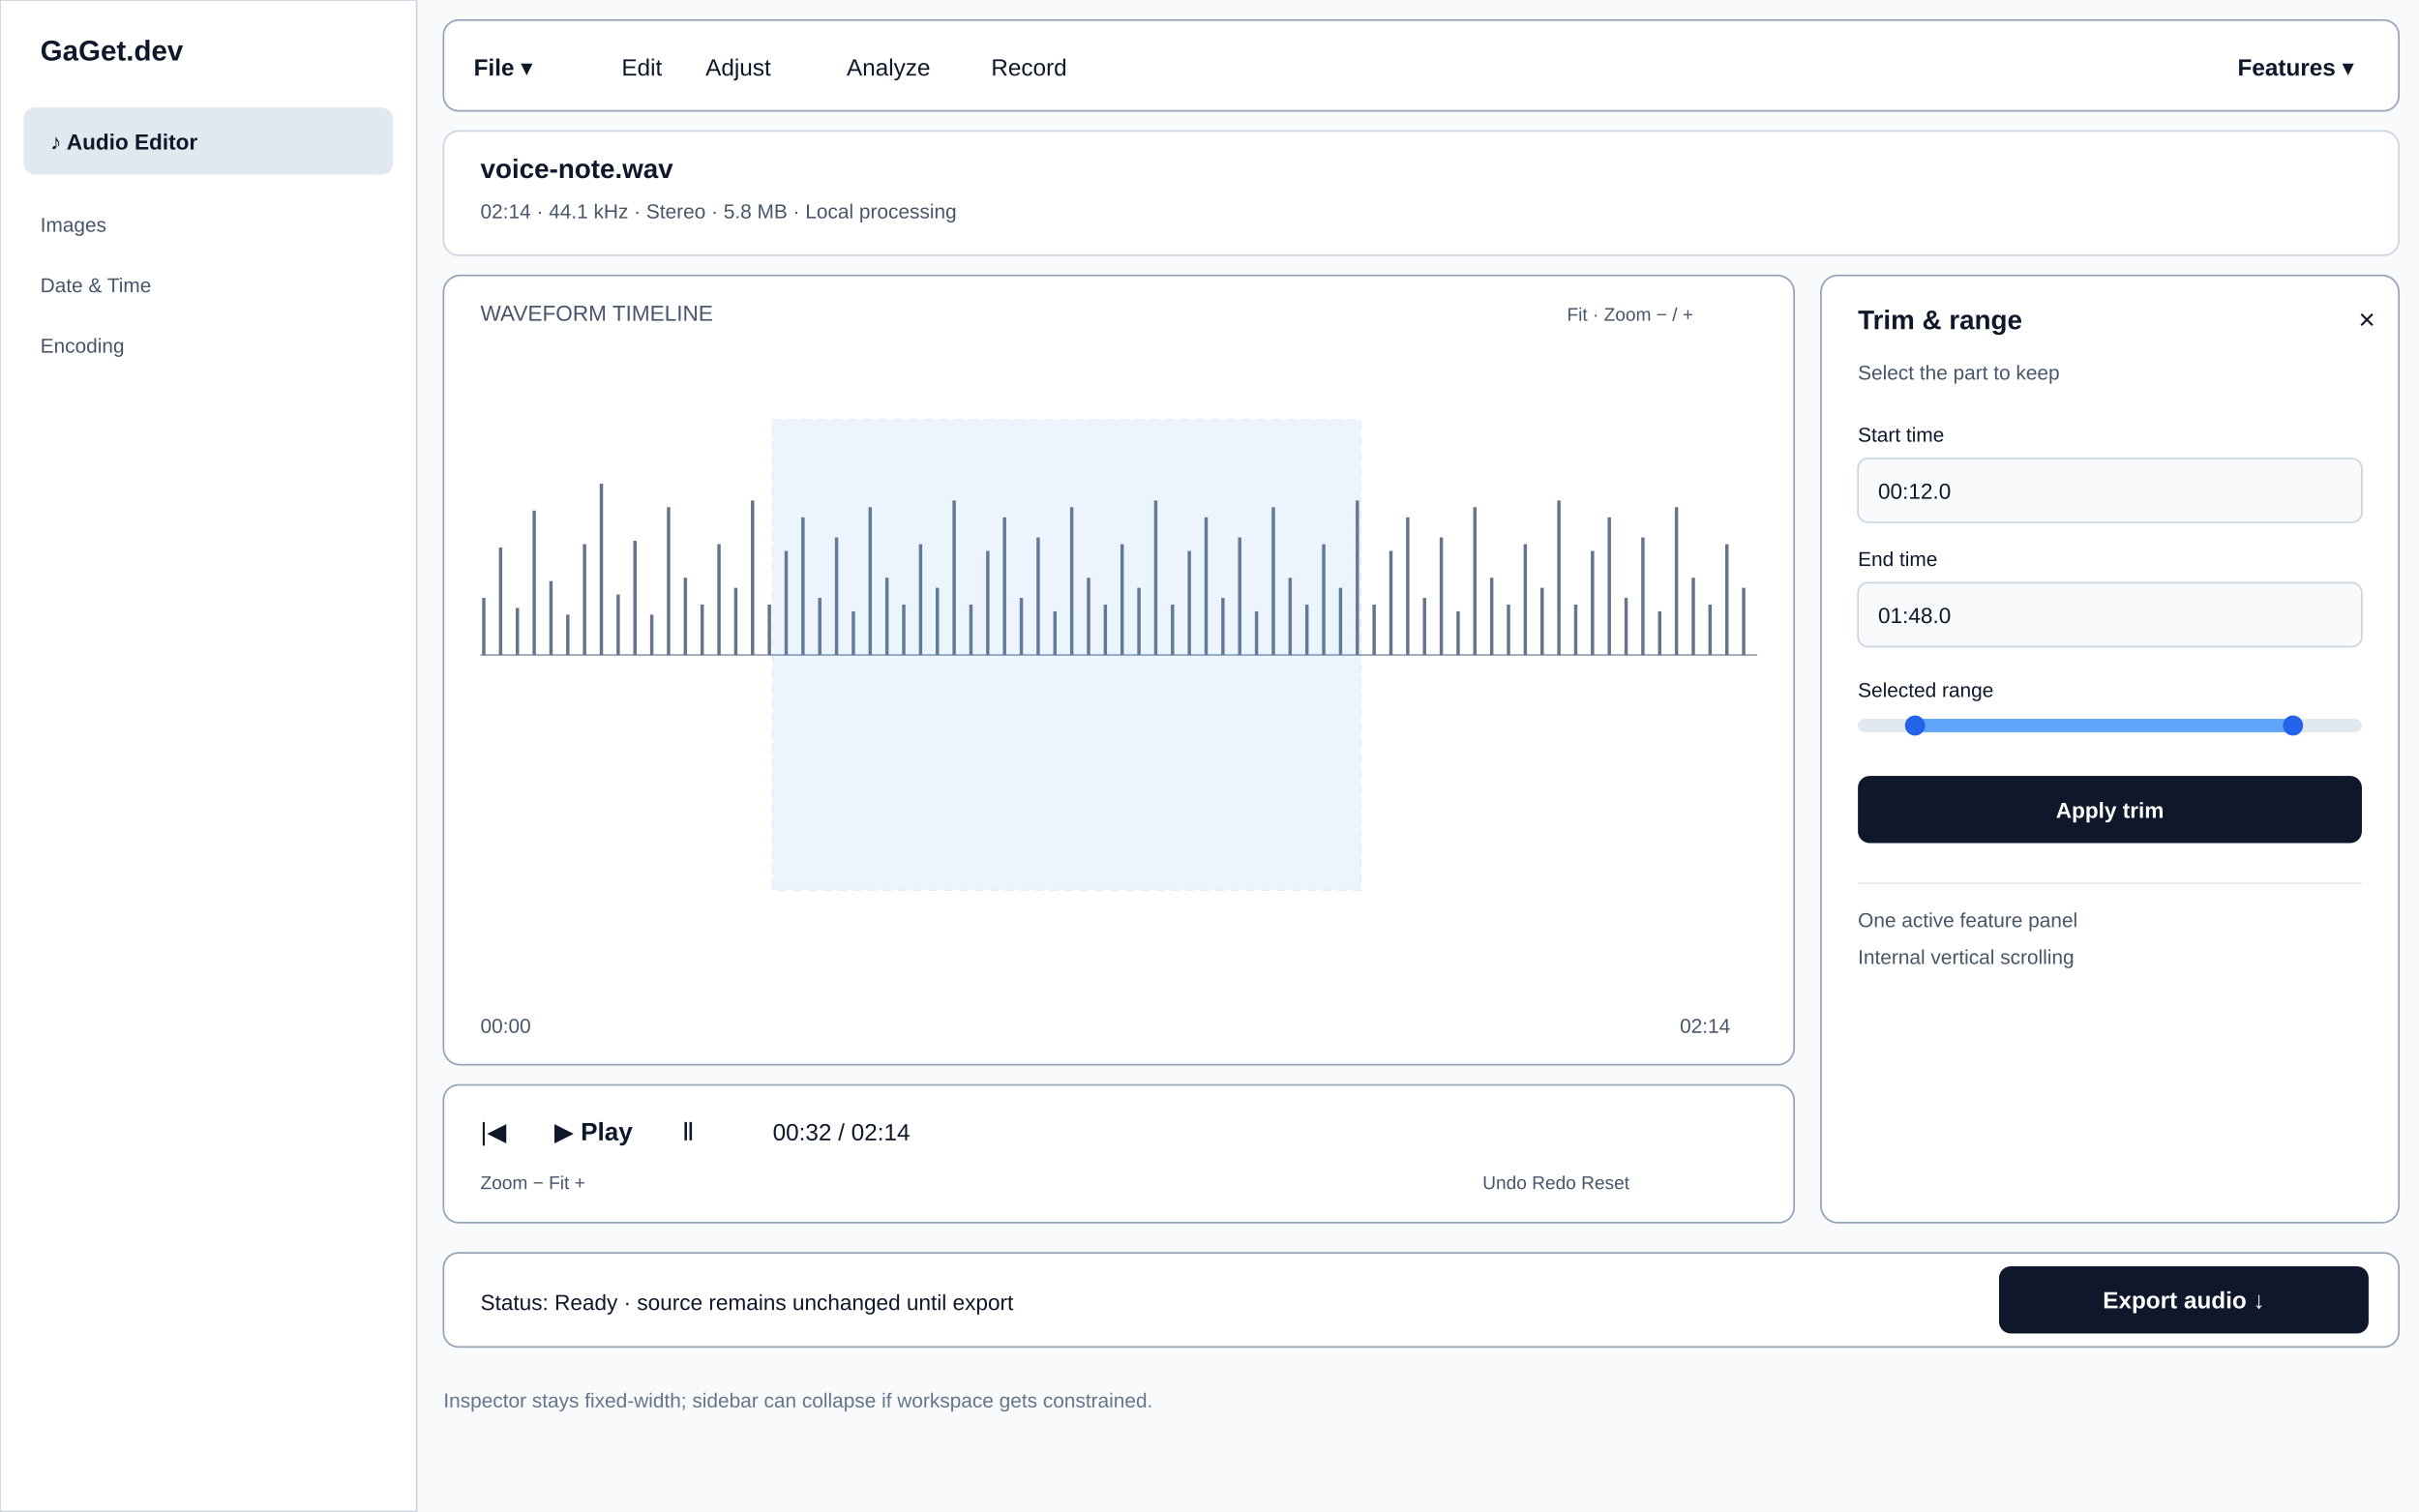
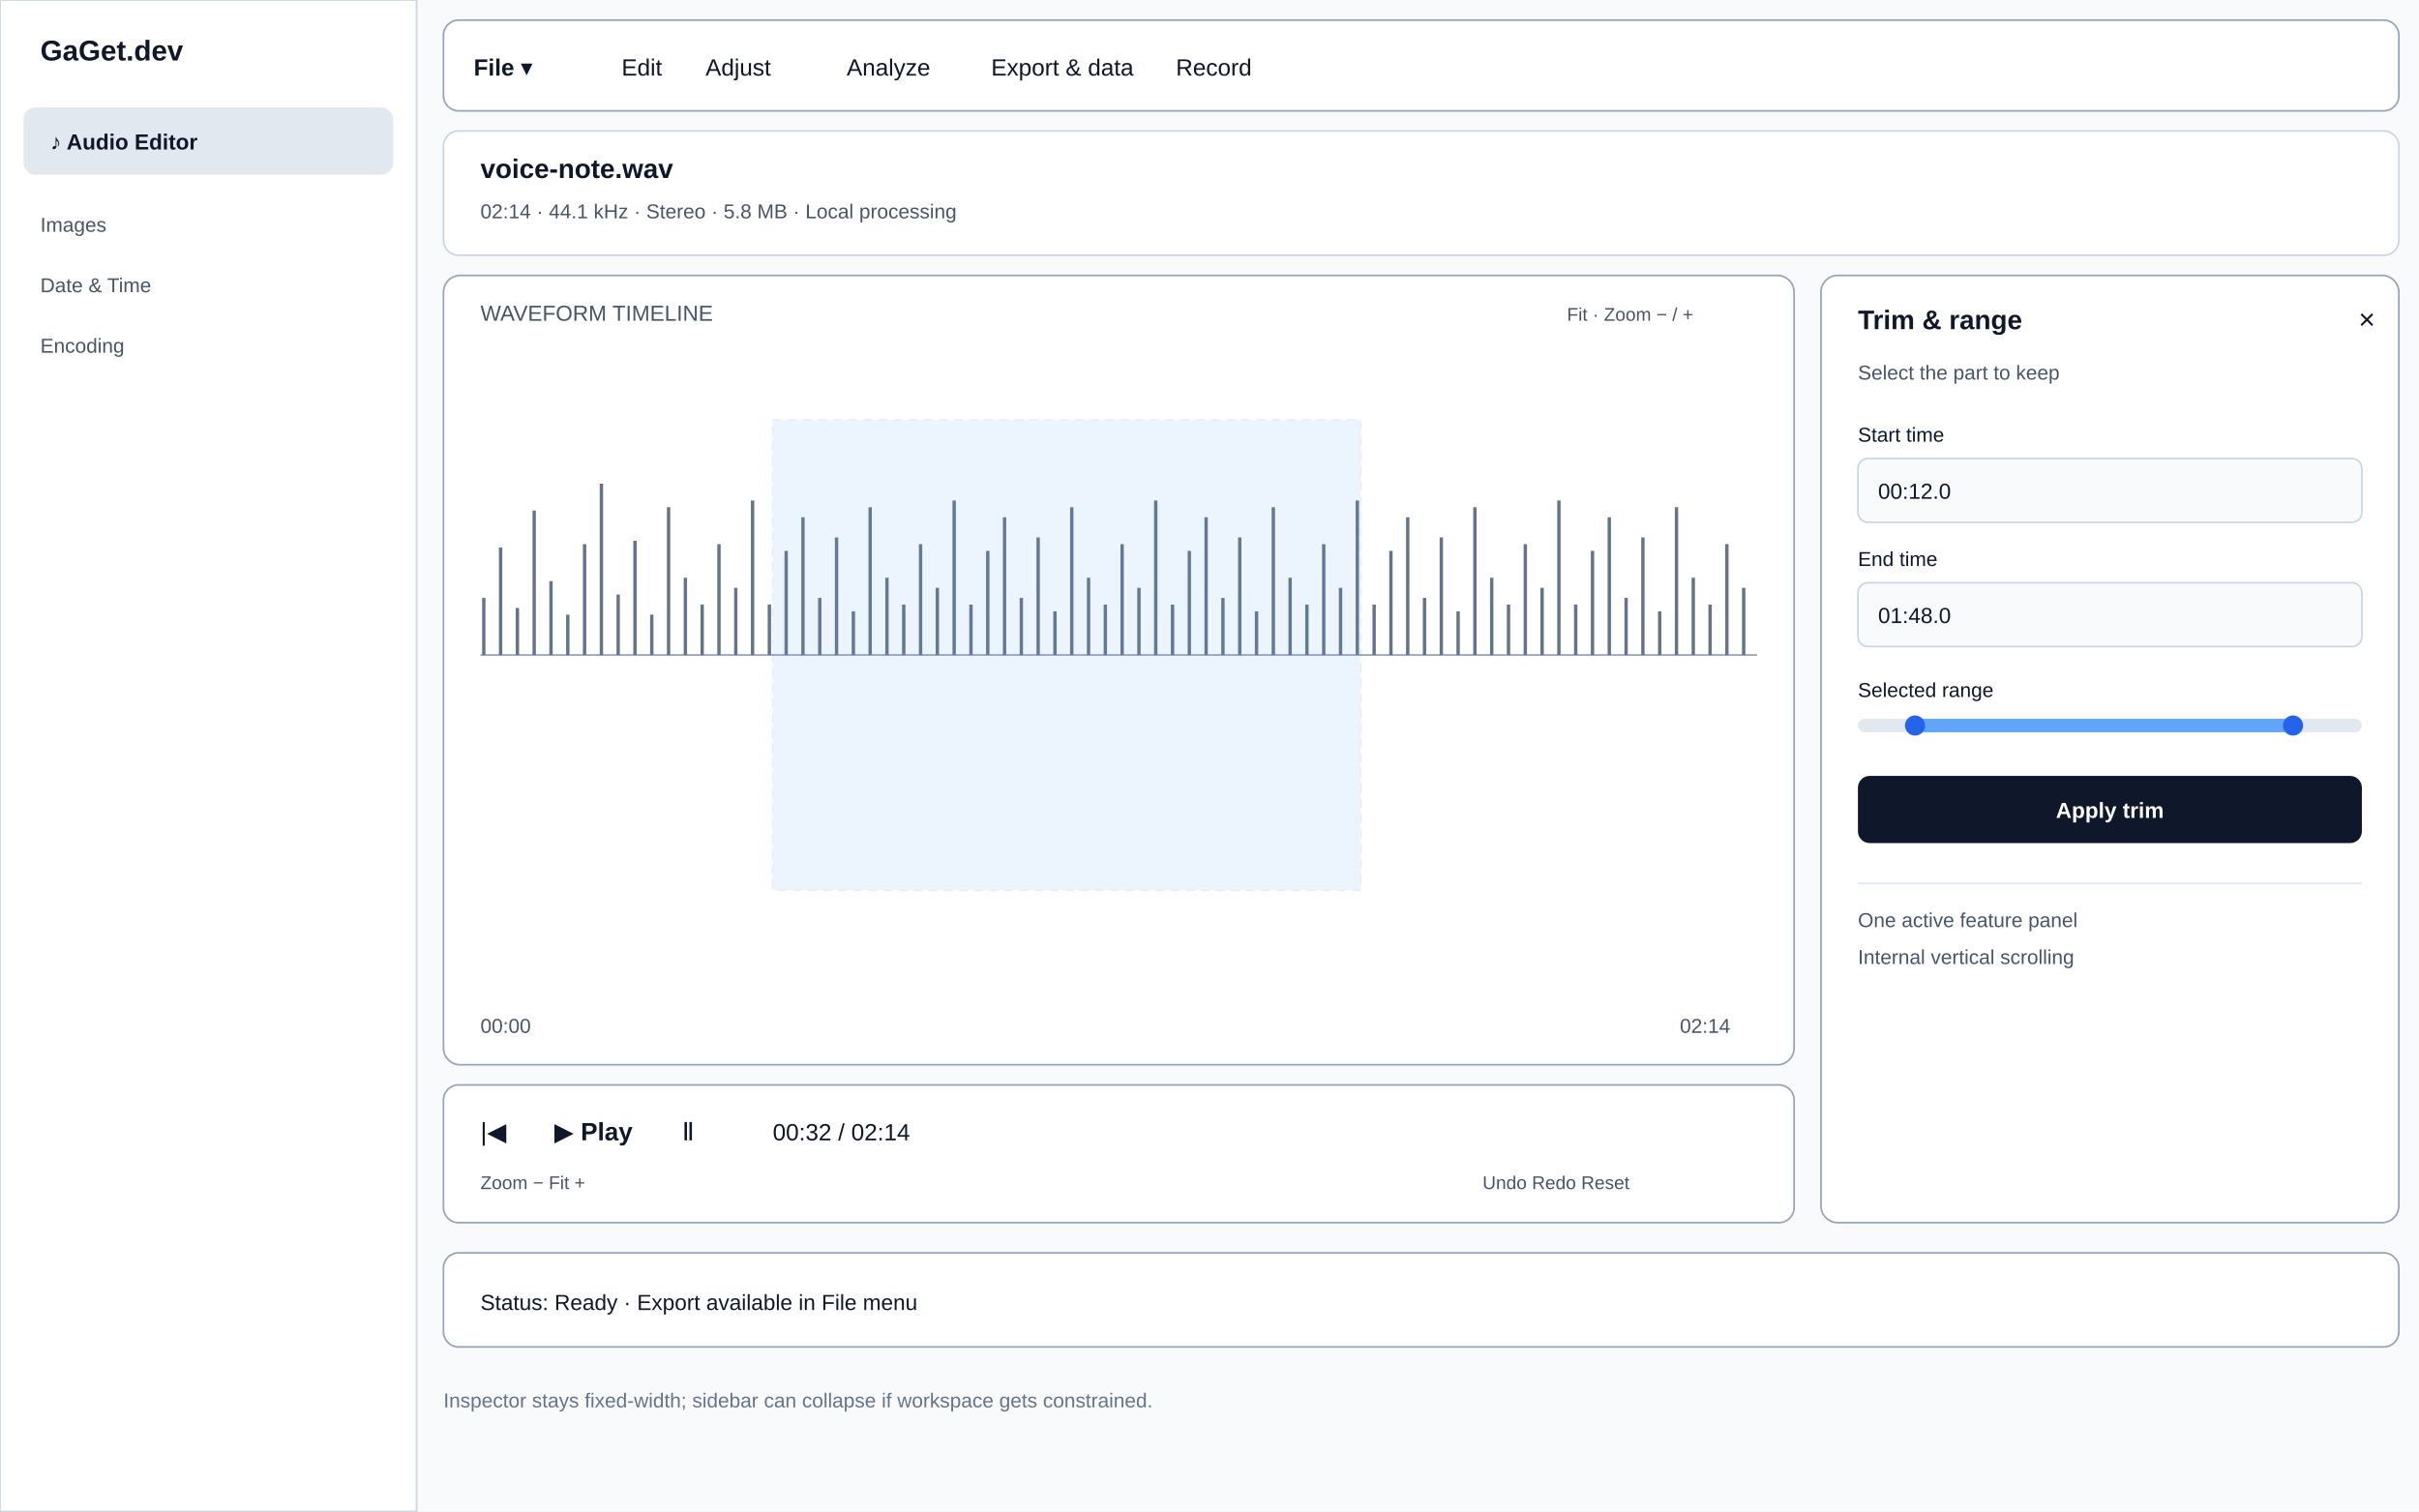
<svg xmlns="http://www.w3.org/2000/svg" width="1440" height="900" viewBox="0 0 1440 900">
  <rect width="1440" height="900" fill="#f8fafc" />
  <g font-family="Arial,sans-serif" fill="#0f172a">
    <rect x="0" y="0" width="248" height="900" fill="#fff" stroke="#cbd5e1" />
    <text x="24" y="36" font-size="17" font-weight="bold">GaGet.dev</text>
    <rect x="14" y="64" width="220" height="40" rx="7" fill="#e2e8f0" />
    <text x="30" y="89" font-size="13" font-weight="bold">♪ Audio Editor</text>
    <text x="24" y="138" font-size="12" fill="#475569">Images</text>
    <text x="24" y="174" font-size="12" fill="#475569">Date &amp; Time</text>
    <text x="24" y="210" font-size="12" fill="#475569">Encoding</text>
    <rect x="264" y="12" width="1164" height="54" rx="9" fill="#fff" stroke="#94a3b8" />
    <text x="282" y="45" font-size="14" font-weight="bold">File ▾</text>
    <text x="370" y="45" font-size="14">Edit</text>
    <text x="420" y="45" font-size="14">Adjust</text>
    <text x="504" y="45" font-size="14">Analyze</text>
-     <text x="590" y="45" font-size="14">Record</text>
-     <text x="1332" y="45" font-size="14" font-weight="bold">Features ▾</text>
+     <text x="590" y="45" font-size="14">Export &amp; data</text>
+     <text x="700" y="45" font-size="14">Record</text>
    <rect x="264" y="78" width="1164" height="74" rx="9" fill="#fff" stroke="#cbd5e1" />
    <text x="286" y="106" font-size="16" font-weight="bold">voice-note.wav</text>
    <text x="286" y="130" font-size="12" fill="#475569">02:14 · 44.1 kHz · Stereo · 5.8 MB · Local processing</text>
    <rect x="264" y="164" width="804" height="470" rx="10" fill="#fff" stroke="#94a3b8" />
    <text x="286" y="191" font-size="13" fill="#475569">WAVEFORM TIMELINE</text>
    <text x="1008" y="191" font-size="11" fill="#475569" text-anchor="end">Fit · Zoom − / +</text>
    <line x1="286" y1="390" x2="1046" y2="390" stroke="#94a3b8" />
    <g stroke="#64748b" stroke-width="2">
      <path d="M288 390v-34 M298 390v-64 M308 390v-28 M318 390v-86 M328 390v-44 M338 390v-24 M348 390v-66 M358 390v-102 M368 390v-36 M378 390v-68 M388 390v-24 M398 390v-88 M408 390v-46 M418 390v-30 M428 390v-66 M438 390v-40 M448 390v-92 M458 390v-30 M468 390v-62 M478 390v-82 M488 390v-34 M498 390v-70 M508 390v-26 M518 390v-88 M528 390v-46 M538 390v-30 M548 390v-66 M558 390v-40 M568 390v-92 M578 390v-30 M588 390v-62 M598 390v-82 M608 390v-34 M618 390v-70 M628 390v-26 M638 390v-88 M648 390v-46 M658 390v-30 M668 390v-66 M678 390v-40 M688 390v-92 M698 390v-30 M708 390v-62 M718 390v-82 M728 390v-34 M738 390v-70 M748 390v-26 M758 390v-88 M768 390v-46 M778 390v-30 M788 390v-66 M798 390v-40 M808 390v-92 M818 390v-30 M828 390v-62 M838 390v-82 M848 390v-34 M858 390v-70 M868 390v-26 M878 390v-88 M888 390v-46 M898 390v-30 M908 390v-66 M918 390v-40 M928 390v-92 M938 390v-30 M948 390v-62 M958 390v-82 M968 390v-34 M978 390v-70 M988 390v-26 M998 390v-88 M1008 390v-46 M1018 390v-30 M1028 390v-66 M1038 390v-40" />
    </g>
    <rect x="460" y="250" width="350" height="280" fill="#60a5fa" opacity=".12" stroke="#2563eb" stroke-dasharray="5 4" />
    <text x="286" y="615" font-size="12" fill="#475569">00:00</text>
    <text x="1000" y="615" font-size="12" fill="#475569">02:14</text>
    <rect x="264" y="646" width="804" height="82" rx="9" fill="#fff" stroke="#94a3b8" />
    <text x="286" y="679" font-size="15">|◀</text>
    <text x="330" y="679" font-size="15" font-weight="bold">▶ Play</text>
    <text x="406" y="679" font-size="15">Ⅱ</text>
    <text x="460" y="679" font-size="14">00:32 / 02:14</text>
    <text x="286" y="708" font-size="11" fill="#475569">Zoom −   Fit   +</text>
    <text x="970" y="708" font-size="11" fill="#475569" text-anchor="end">Undo   Redo   Reset</text>
    <rect x="1084" y="164" width="344" height="564" rx="10" fill="#fff" stroke="#94a3b8" />
    <text x="1106" y="196" font-size="16" font-weight="bold">Trim &amp; range</text>
    <text x="1404" y="196" font-size="17">×</text>
    <text x="1106" y="226" font-size="12" fill="#475569">Select the part to keep</text>
    <text x="1106" y="263" font-size="12">Start time</text>
    <rect x="1106" y="273" width="300" height="38" rx="6" fill="#f8fafc" stroke="#cbd5e1" />
    <text x="1118" y="297" font-size="13">00:12.0</text>
    <text x="1106" y="337" font-size="12">End time</text>
    <rect x="1106" y="347" width="300" height="38" rx="6" fill="#f8fafc" stroke="#cbd5e1" />
    <text x="1118" y="371" font-size="13">01:48.0</text>
    <text x="1106" y="415" font-size="12">Selected range</text>
    <rect x="1106" y="428" width="300" height="8" rx="4" fill="#e2e8f0" />
    <rect x="1140" y="428" width="225" height="8" rx="4" fill="#60a5fa" />
    <circle cx="1140" cy="432" r="6" fill="#2563eb" />
    <circle cx="1365" cy="432" r="6" fill="#2563eb" />
    <rect x="1106" y="462" width="300" height="40" rx="7" fill="#0f172a" />
    <text x="1256" y="487" font-size="13" fill="#fff" text-anchor="middle" font-weight="bold">Apply trim</text>
    <line x1="1106" y1="526" x2="1406" y2="526" stroke="#e2e8f0" />
    <text x="1106" y="552" font-size="12" fill="#475569">One active feature panel</text>
    <text x="1106" y="574" font-size="12" fill="#475569">Internal vertical scrolling</text>
    <rect x="264" y="746" width="1164" height="56" rx="9" fill="#fff" stroke="#94a3b8" />
-     <text x="286" y="780" font-size="13">Status: Ready · source remains unchanged until export</text>
-     <rect x="1190" y="754" width="220" height="40" rx="7" fill="#0f172a" />
-     <text x="1300" y="779" font-size="14" fill="#fff" text-anchor="middle" font-weight="bold">Export audio ↓</text>
+     <text x="286" y="780" font-size="13">Status: Ready · Export available in File menu</text>
    <text x="264" y="838" font-size="12" fill="#64748b">Inspector stays fixed-width; sidebar can collapse if workspace gets constrained.</text>
  </g>
</svg>
